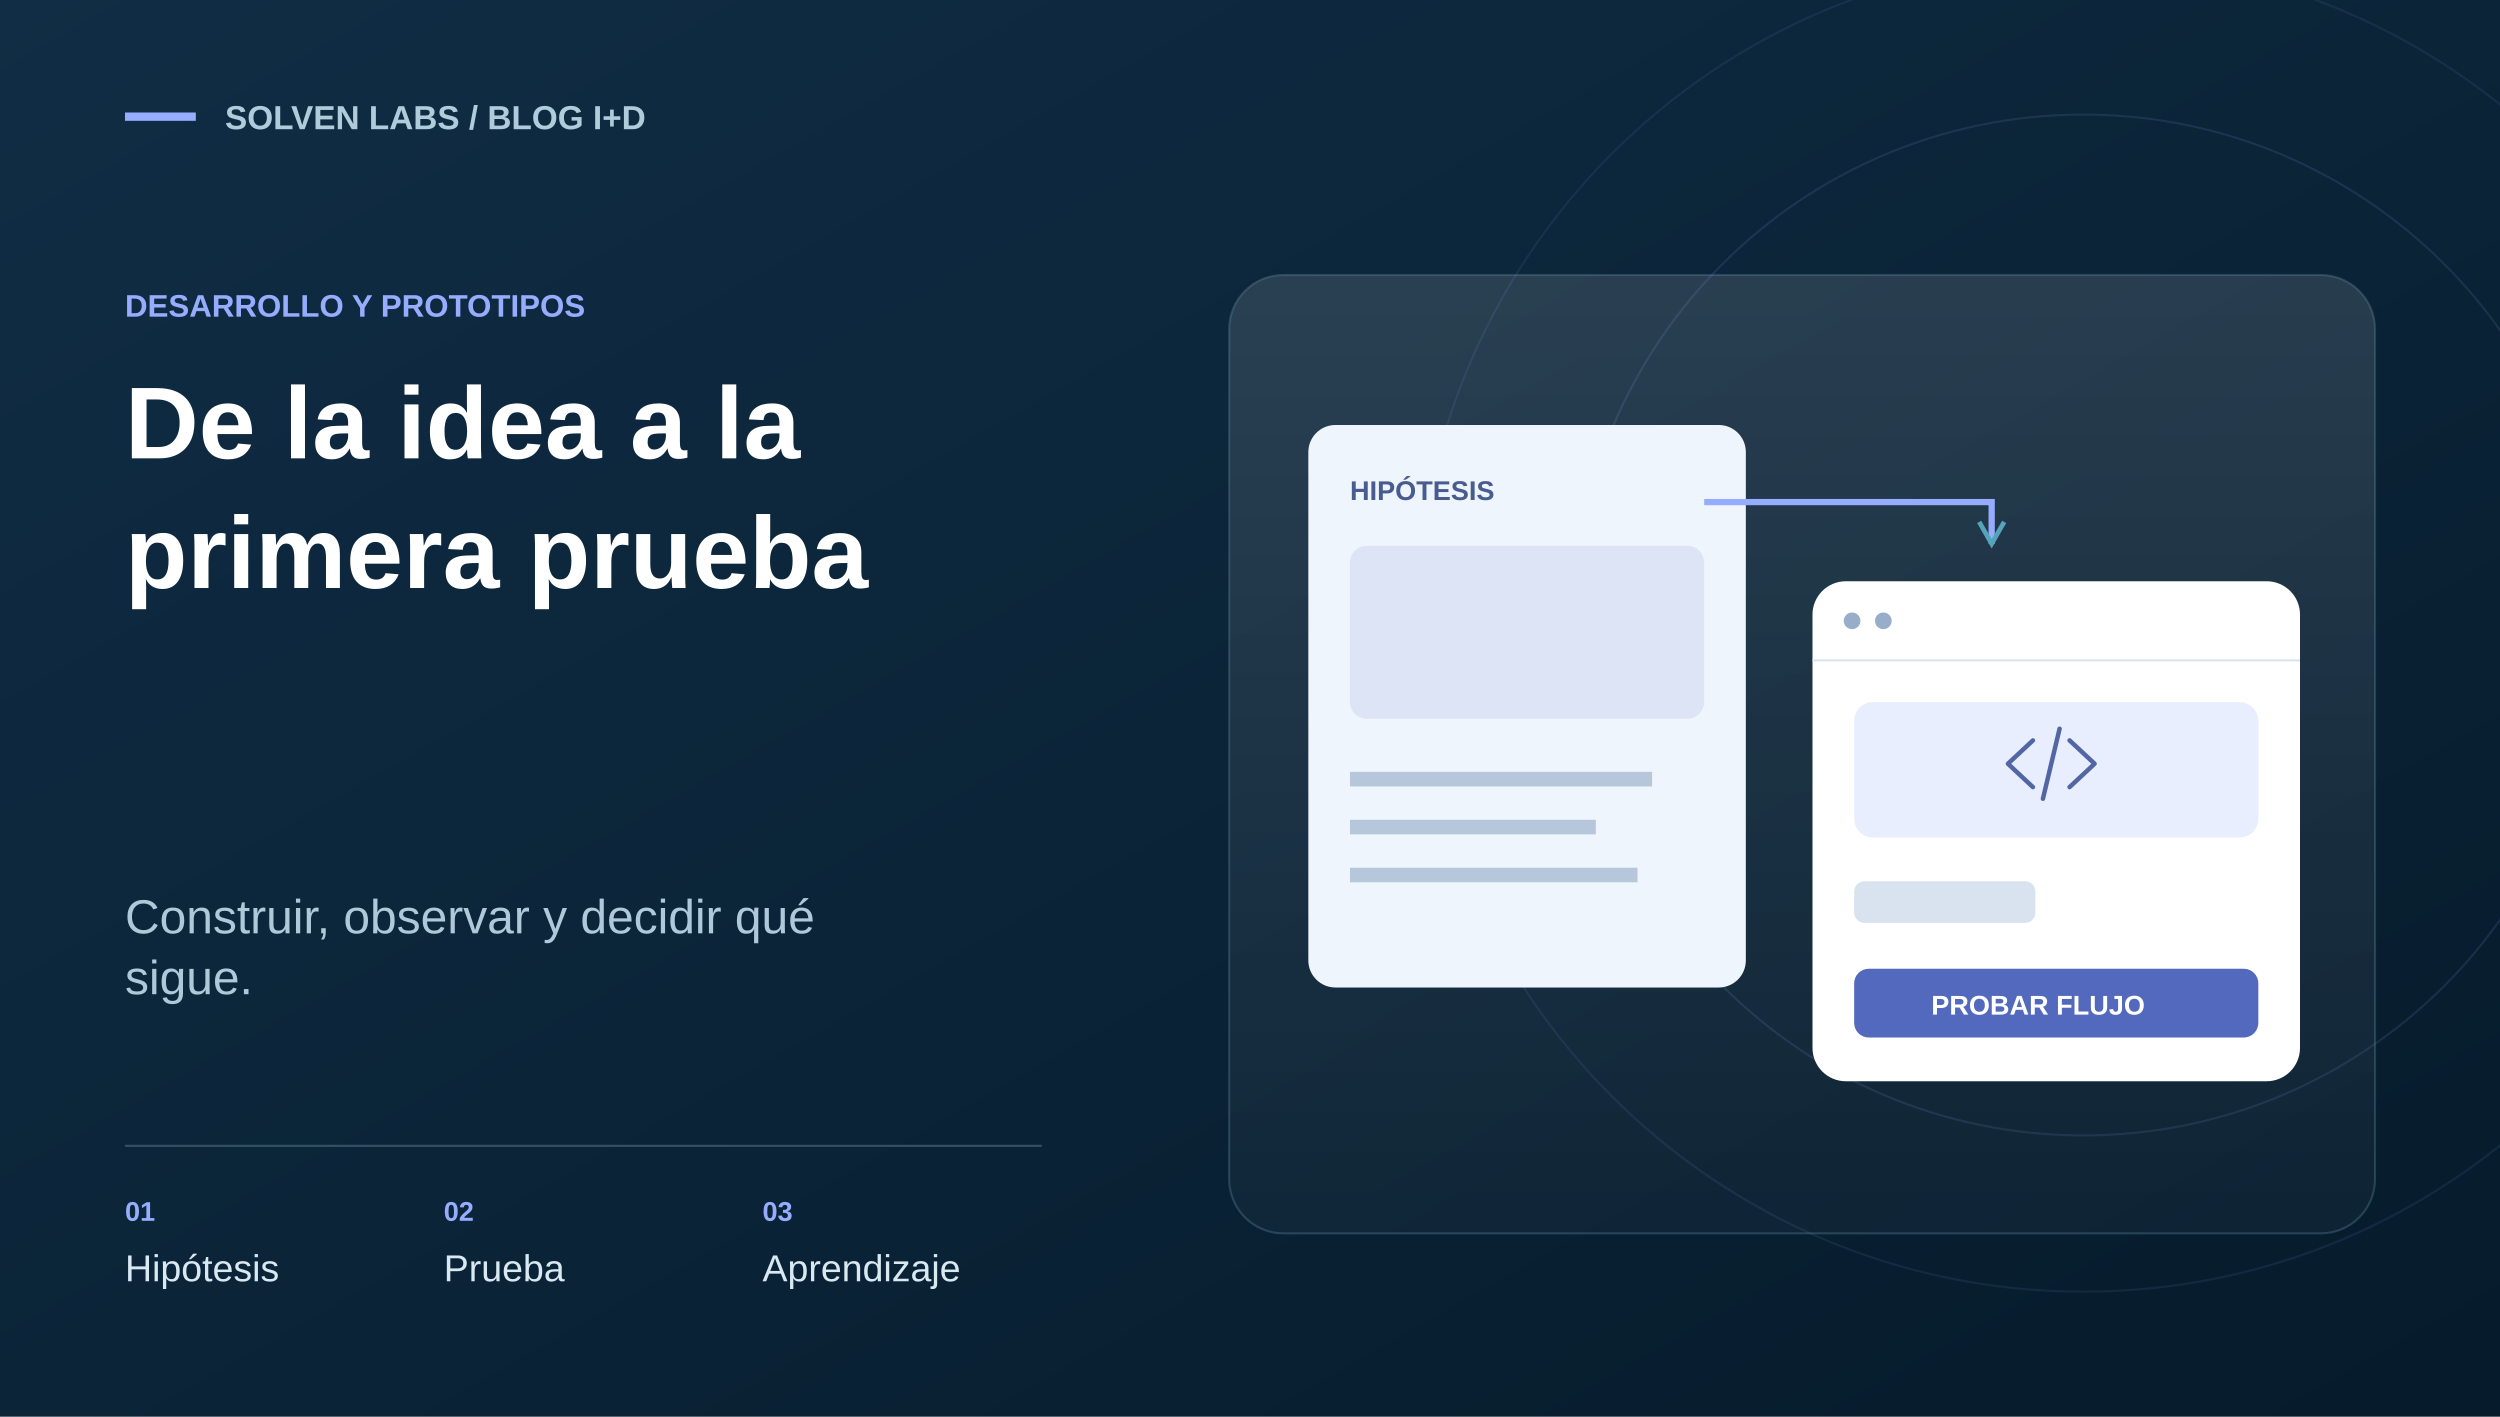
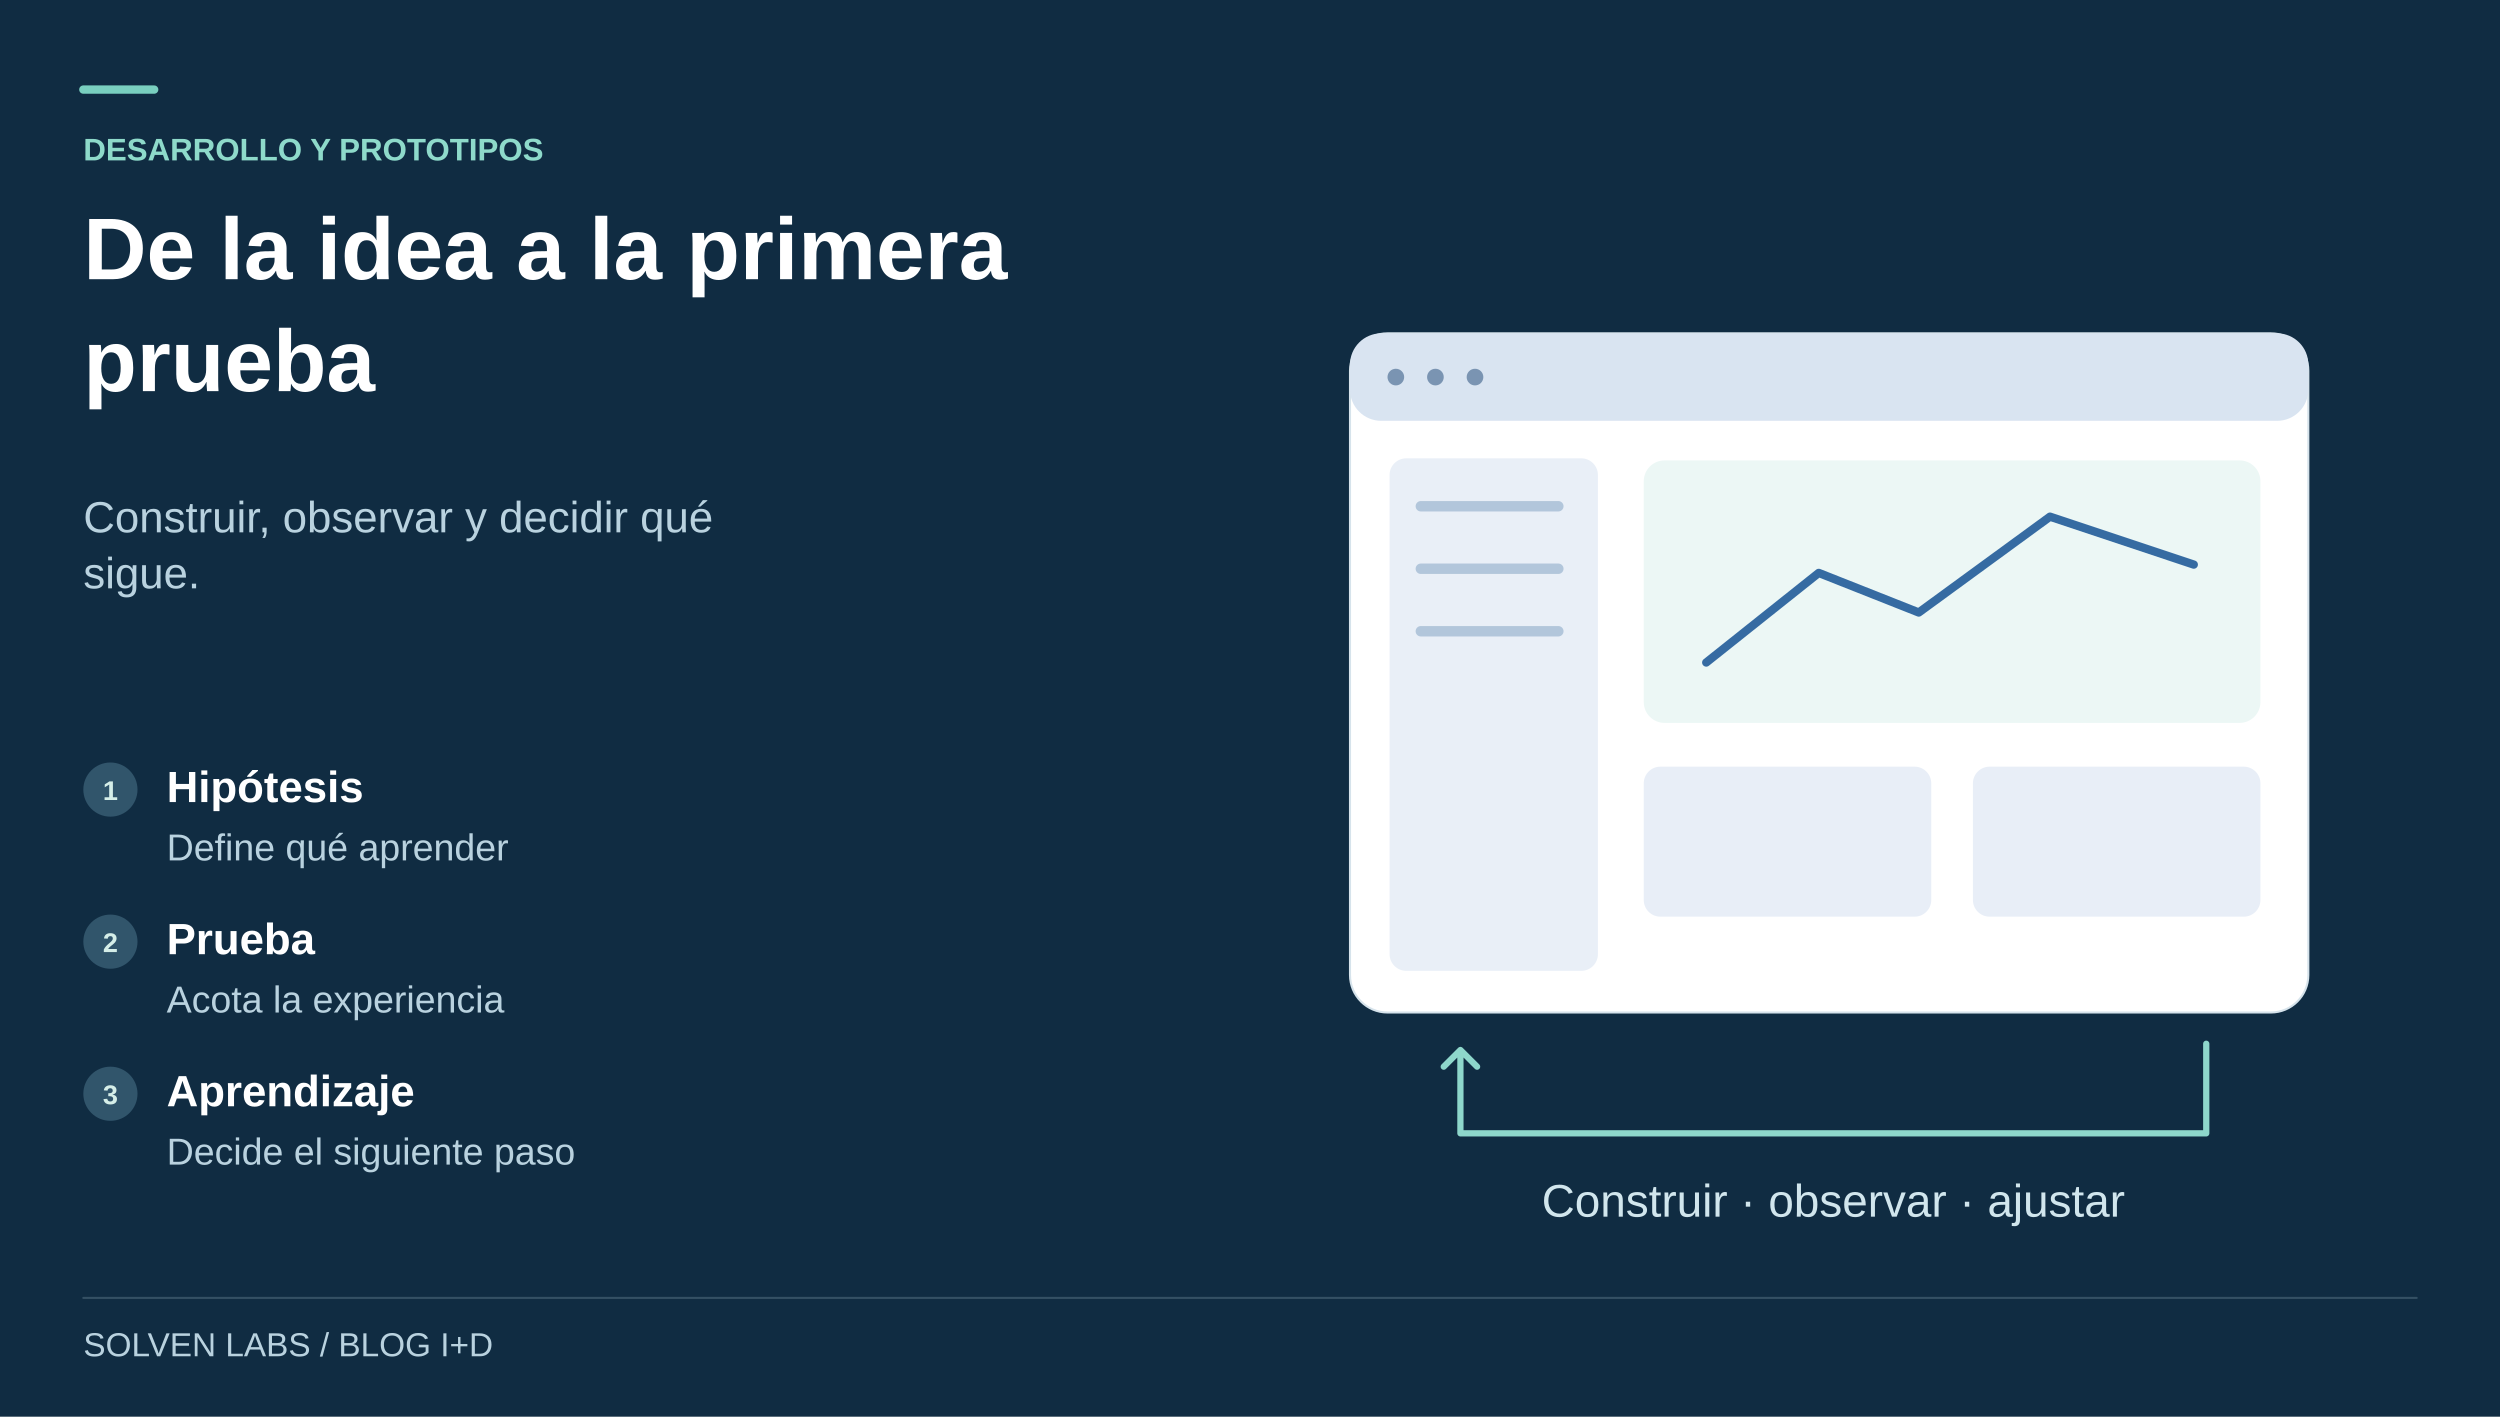
- <svg xmlns="http://www.w3.org/2000/svg" viewBox="0 0 1200 680" role="img" aria-labelledby="title desc">
-   <defs>
-     <linearGradient id="paper" x2="1" y2="1">
-       <stop stop-color="#f9fcfd" />
-       <stop offset="1" stop-color="#eaf2f6" />
-     </linearGradient>
-     <linearGradient id="night" x2="1" y2="1">
-       <stop stop-color="#102d45" />
-       <stop offset="1" stop-color="#061b2b" />
-     </linearGradient>
-     <linearGradient id="glass" x2="0" y2="1">
-       <stop stop-color="#fff" stop-opacity=".12" />
-       <stop offset="1" stop-color="#fff" stop-opacity=".025" />
-     </linearGradient>
-     <filter id="shadow" x="-30%" y="-30%" width="160%" height="180%">
-       <feDropShadow dx="0" dy="10" stdDeviation="12" flood-color="#052d45" flood-opacity=".1" />
-     </filter>
-     <marker id="arrow" viewBox="0 0 10 10" refX="8" refY="5" markerWidth="5" markerHeight="5" orient="auto">
-       <path d="m1 1 7 4-7 4" fill="none" stroke="#56a4b9" stroke-width="1.5" />
-     </marker>
-   </defs>
+ <svg xmlns="http://www.w3.org/2000/svg" width="1200" height="680" viewBox="0 0 1200 680" role="img" aria-labelledby="title desc">
+   <rect x="0" y="0" width="1200" height="680" rx="0" fill="#102c42" stroke="none" />
  <g font-family="Arial, Helvetica, sans-serif">
-     <rect width="1200" height="680" fill="url(#night)" />
-     <circle cx="1000" cy="300" r="320" fill="none" stroke="#96adff" stroke-opacity=".09" />
-     <circle cx="1000" cy="300" r="245" fill="none" stroke="#96adff" stroke-opacity=".12" />
-     <path d="M60 56h34" stroke="#96adff" stroke-width="4" />
-     <text x="108" y="62" fill="#b0cbd9" font-size="16" font-weight="700">SOLVEN LABS  /  BLOG I+D</text>
-     <text x="60" y="152" fill="#96adff" font-size="15" font-weight="700">DESARROLLO Y PROTOTIPOS</text>
-     <text x="60" y="220" fill="#fff" font-size="49" font-weight="700">De la idea a la</text>
-     <text x="60" y="282.23" fill="#fff" font-size="49" font-weight="700">primera prueba</text>
-     <text x="60" y="448" fill="#aec9d9" font-size="23" font-weight="400">Construir, observar y decidir qué</text>
-     <text x="60" y="477.21" fill="#aec9d9" font-size="23" font-weight="400">sigue.</text>
-     <path d="M60 550h440" stroke="#345265" />
-     <text x="60" y="586" fill="#96adff" font-size="13" font-weight="700">01</text>
-     <text x="60" y="615" fill="#d9e9f2" font-size="18" font-weight="500">Hipótesis</text>
-     <text x="213" y="586" fill="#96adff" font-size="13" font-weight="700">02</text>
-     <text x="213" y="615" fill="#d9e9f2" font-size="18" font-weight="500">Prueba</text>
-     <text x="366" y="586" fill="#96adff" font-size="13" font-weight="700">03</text>
-     <text x="366" y="615" fill="#d9e9f2" font-size="18" font-weight="500">Aprendizaje</text>
-     <g transform="translate(590 132)">
-       <rect width="550" height="460" rx="26" fill="url(#glass)" stroke="#648ea1" stroke-opacity=".32" />
-       <rect x="38" y="72" width="210" height="270" rx="13" fill="#eff5fc" />
-       <text x="58" y="108" fill="#485c90" font-size="13" font-weight="700">HIPÓTESIS</text>
-       <rect x="58" y="130" width="170" height="83" rx="8" fill="#dce4f5" />
-       <path d="M58 242h145M58 265h118M58 288h138" stroke="#b6c7dc" stroke-width="7" />
-       <rect x="280" y="147" width="234" height="240" rx="16" fill="#fff" />
-       <path d="M280 185h234" stroke="#dae4f1" />
-       <circle cx="299" cy="166" r="4" fill="#97adca" />
-       <circle cx="314" cy="166" r="4" fill="#97adca" />
-       <rect x="300" y="205" width="194" height="65" rx="9" fill="#e9eefe" />
-       <g transform="translate(369 209) scale(0.8)" fill="none" stroke="#5366a4" stroke-width="2.7" stroke-linecap="round" stroke-linejoin="round">
-         <path d="m21 18-15 14 15 14m22-28 15 14-15 14M37 11 27 53" />
-       </g>
-       <rect x="300" y="291" width="87" height="20" rx="5" fill="#d8e3ef" />
-       <rect x="300" y="333" width="194" height="33" rx="7" fill="#5369bd" />
-       <text x="337" y="355" fill="#fff" font-size="13" font-weight="700">PROBAR FLUJO</text>
-       <path d="M228 109h138v20" fill="none" stroke="#96adff" stroke-width="3" marker-end="url(#arrow)" />
+     <path d="M40 43h34" fill="none" stroke="#79cfbf" stroke-width="4" stroke-linecap="round" stroke-linejoin="round" stroke-dasharray="" />
+     <text x="40" y="77" font-size="15" fill="#8edaca" font-weight="700" text-anchor="start">DESARROLLO Y PROTOTIPOS</text>
+     <text x="40" y="134" font-size="42" fill="#fff" font-weight="700" text-anchor="start">De la idea a la primera</text>
+     <text x="40" y="187.76" font-size="42" fill="#fff" font-weight="700" text-anchor="start">prueba</text>
+     <text x="40" y="255.52" font-size="21" fill="#b9d2df" font-weight="400" text-anchor="start">Construir, observar y decidir qué</text>
+     <text x="40" y="282.4" font-size="21" fill="#b9d2df" font-weight="400" text-anchor="start">sigue.</text>
+     <g transform="translate(620 100)">
+       <rect x="28" y="60" width="460" height="326" rx="18" fill="#fff" stroke="#d6e3eb" />
+       <rect x="28" y="60" width="460" height="42" rx="15" fill="#d9e4f1" stroke="none" />
+       <circle cx="50" cy="81" r="4" fill="#7a94b2" stroke="none" stroke-width="2" />
+       <circle cx="69" cy="81" r="4" fill="#7a94b2" stroke="none" stroke-width="2" />
+       <circle cx="88" cy="81" r="4" fill="#7a94b2" stroke="none" stroke-width="2" />
+       <rect x="47" y="120" width="100" height="246" rx="8" fill="#e9eff7" stroke="none" />
+       <path d="M62 143h66" fill="none" stroke="#b2c6db" stroke-width="5" stroke-linecap="round" stroke-linejoin="round" stroke-dasharray="" />
+       <path d="M62 173h66" fill="none" stroke="#b2c6db" stroke-width="5" stroke-linecap="round" stroke-linejoin="round" stroke-dasharray="" />
+       <path d="M62 203h66" fill="none" stroke="#b2c6db" stroke-width="5" stroke-linecap="round" stroke-linejoin="round" stroke-dasharray="" />
+       <rect x="169" y="121" width="296" height="126" rx="10" fill="#ecf7f5" stroke="none" />
+       <path d="M199 218l54-43 48 19 63-46 69 23" fill="none" stroke="#366ba2" stroke-width="4" stroke-linecap="round" stroke-linejoin="round" stroke-dasharray="" />
+       <rect x="169" y="268" width="138" height="72" rx="8" fill="#e8eef7" stroke="none" />
+       <rect x="327" y="268" width="138" height="72" rx="8" fill="#e8eef7" stroke="none" />
+       <path d="M439 401v43H81v-40m-8 8 8-8 8 8" fill="none" stroke="#8ed7cb" stroke-width="3" stroke-linecap="round" stroke-linejoin="round" stroke-dasharray="" />
+       <text x="260" y="484" font-size="22" fill="#d1e6ed" font-weight="400" text-anchor="middle">Construir · observar · ajustar</text>
    </g>
+     <circle cx="53" cy="379" r="13" fill="#31556b" stroke="none" stroke-width="2" />
+     <text x="53" y="384" font-size="13" fill="#d5eee8" font-weight="700" text-anchor="middle">1</text>
+     <text x="80" y="385" font-size="21" fill="#fff" font-weight="700" text-anchor="start">Hipótesis</text>
+     <text x="80" y="413" font-size="18" fill="#b9d2df" font-weight="400" text-anchor="start">Define qué aprender</text>
+     <circle cx="53" cy="452" r="13" fill="#31556b" stroke="none" stroke-width="2" />
+     <text x="53" y="457" font-size="13" fill="#d5eee8" font-weight="700" text-anchor="middle">2</text>
+     <text x="80" y="458" font-size="21" fill="#fff" font-weight="700" text-anchor="start">Prueba</text>
+     <text x="80" y="486" font-size="18" fill="#b9d2df" font-weight="400" text-anchor="start">Acota la experiencia</text>
+     <circle cx="53" cy="525" r="13" fill="#31556b" stroke="none" stroke-width="2" />
+     <text x="53" y="530" font-size="13" fill="#d5eee8" font-weight="700" text-anchor="middle">3</text>
+     <text x="80" y="531" font-size="21" fill="#fff" font-weight="700" text-anchor="start">Aprendizaje</text>
+     <text x="80" y="559" font-size="18" fill="#b9d2df" font-weight="400" text-anchor="start">Decide el siguiente paso</text>
+     <path d="M40 623H1160" fill="none" stroke="#345064" stroke-width="1" stroke-linecap="round" stroke-linejoin="round" stroke-dasharray="" />
+     <text x="40" y="651" font-size="16" fill="#b9d2df" font-weight="400" text-anchor="start">SOLVEN LABS / BLOG I+D</text>
  </g>
</svg>
